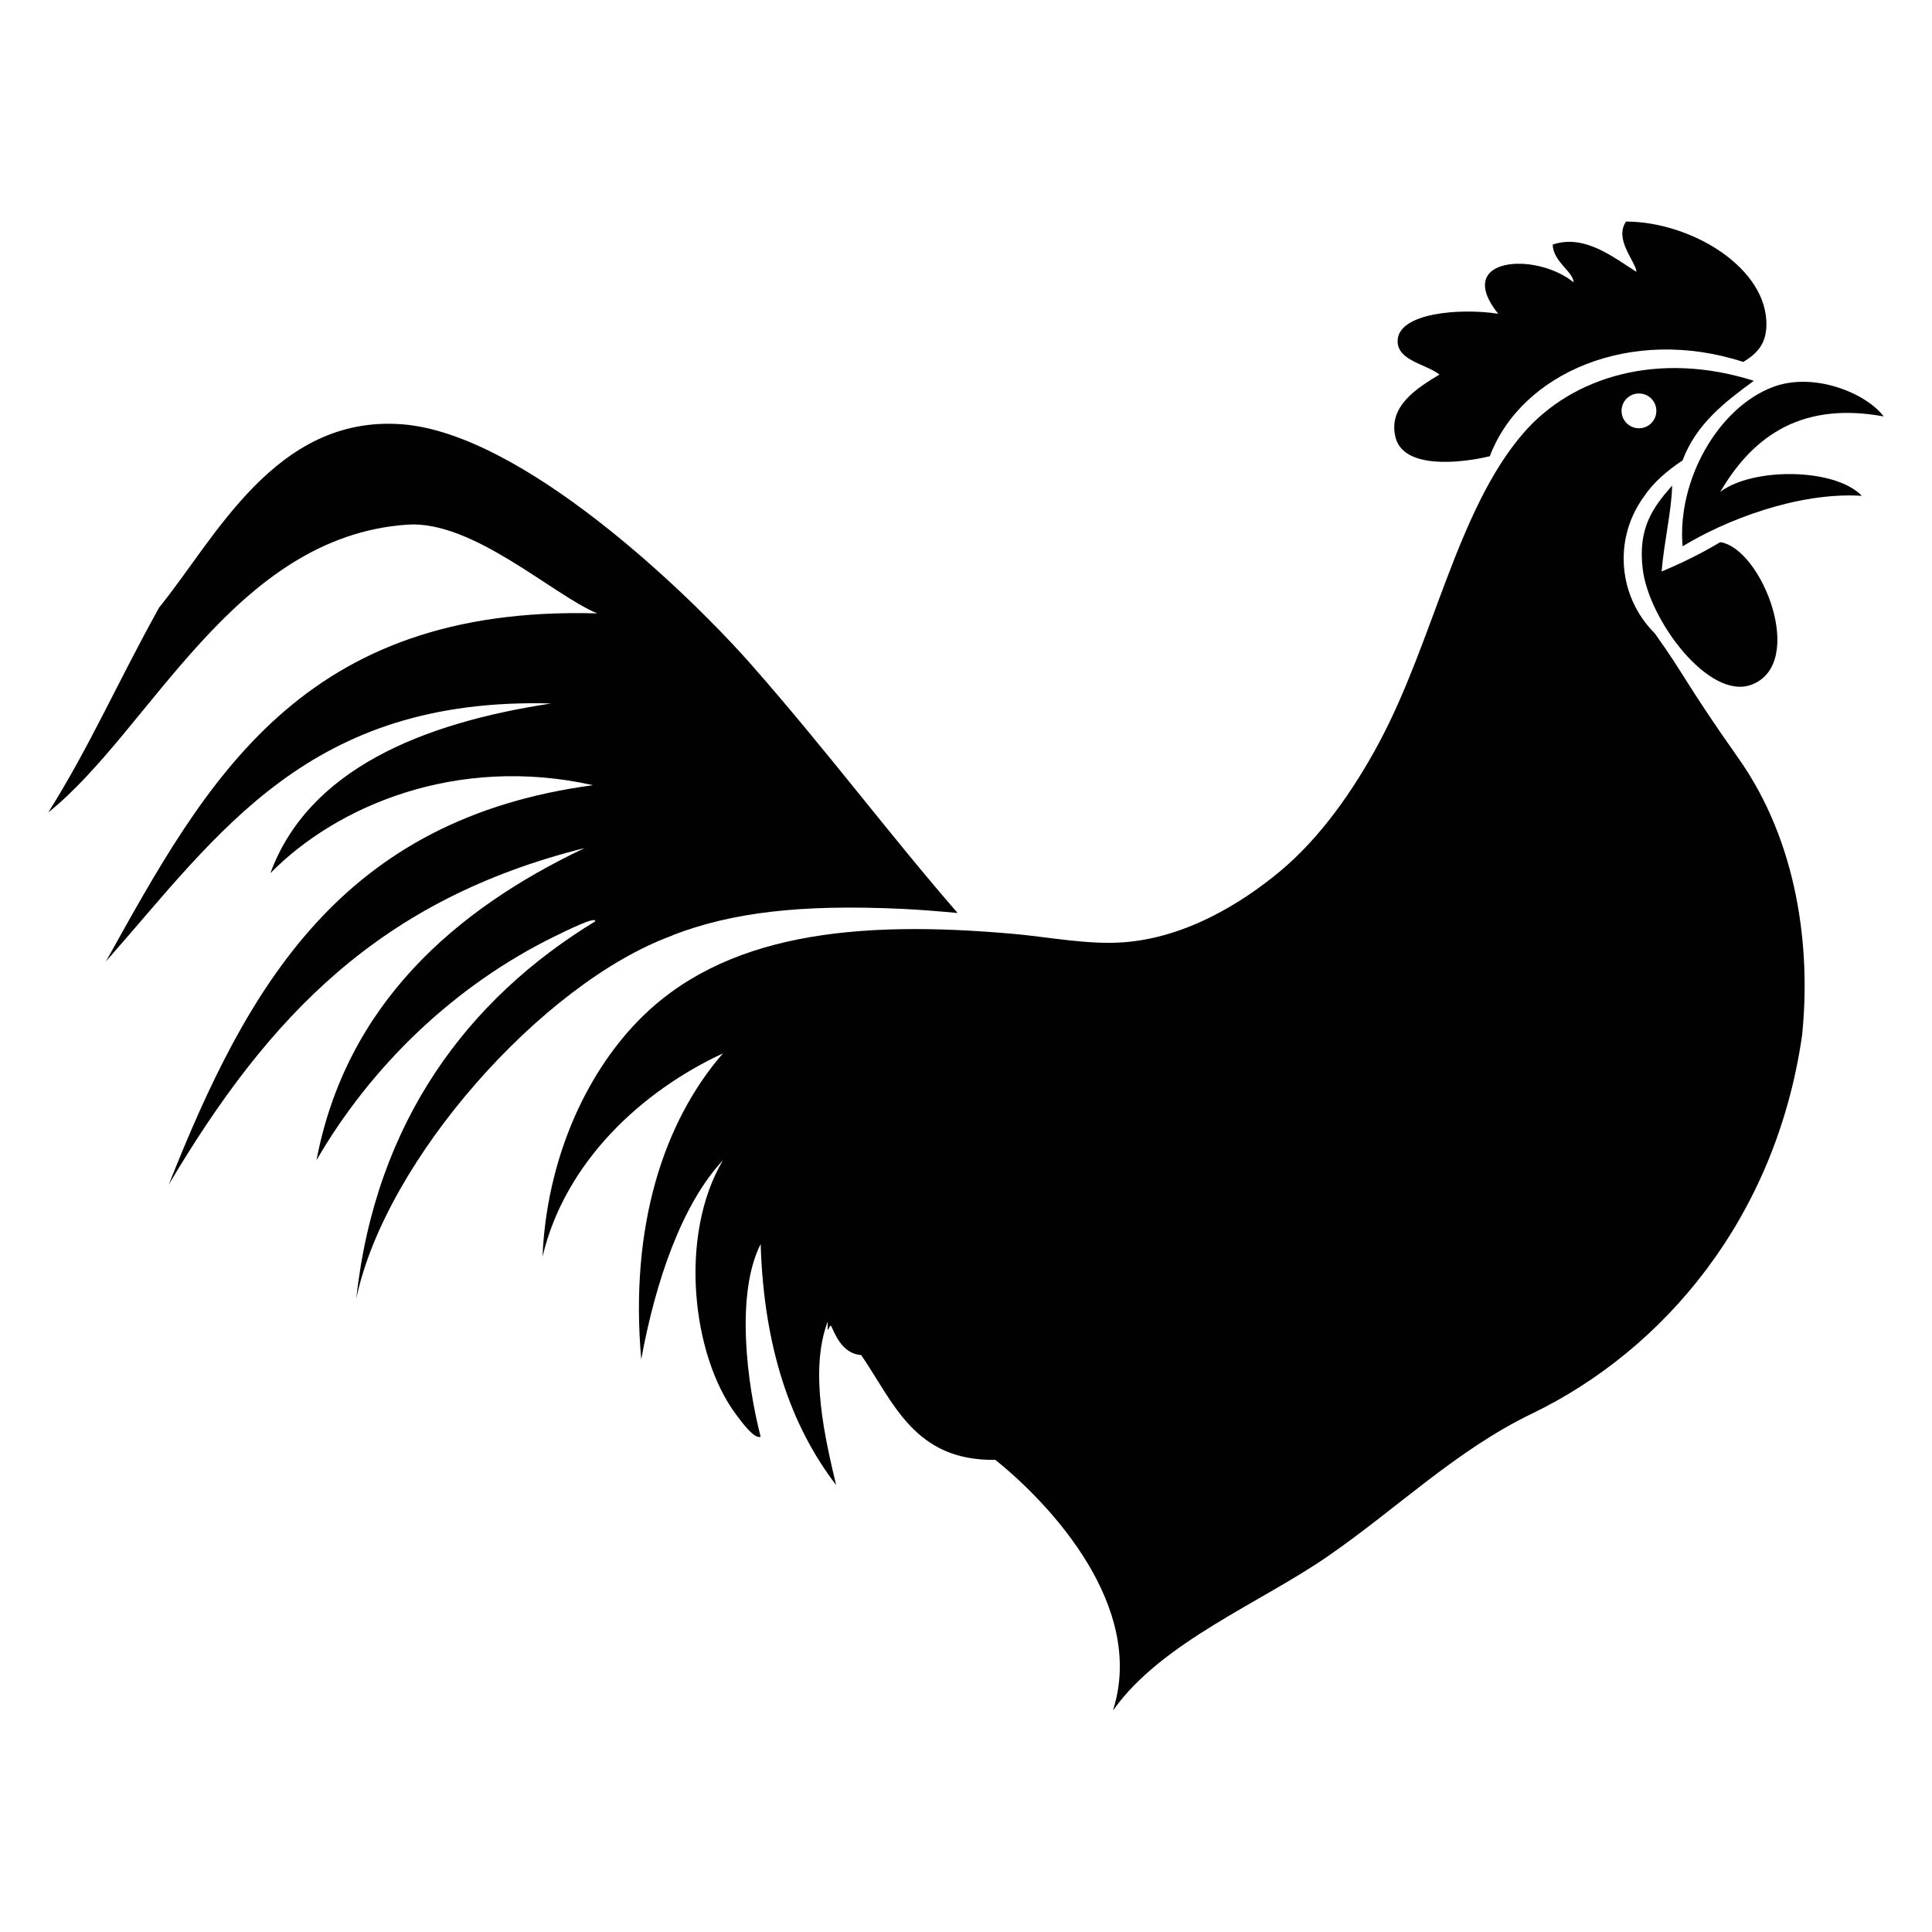
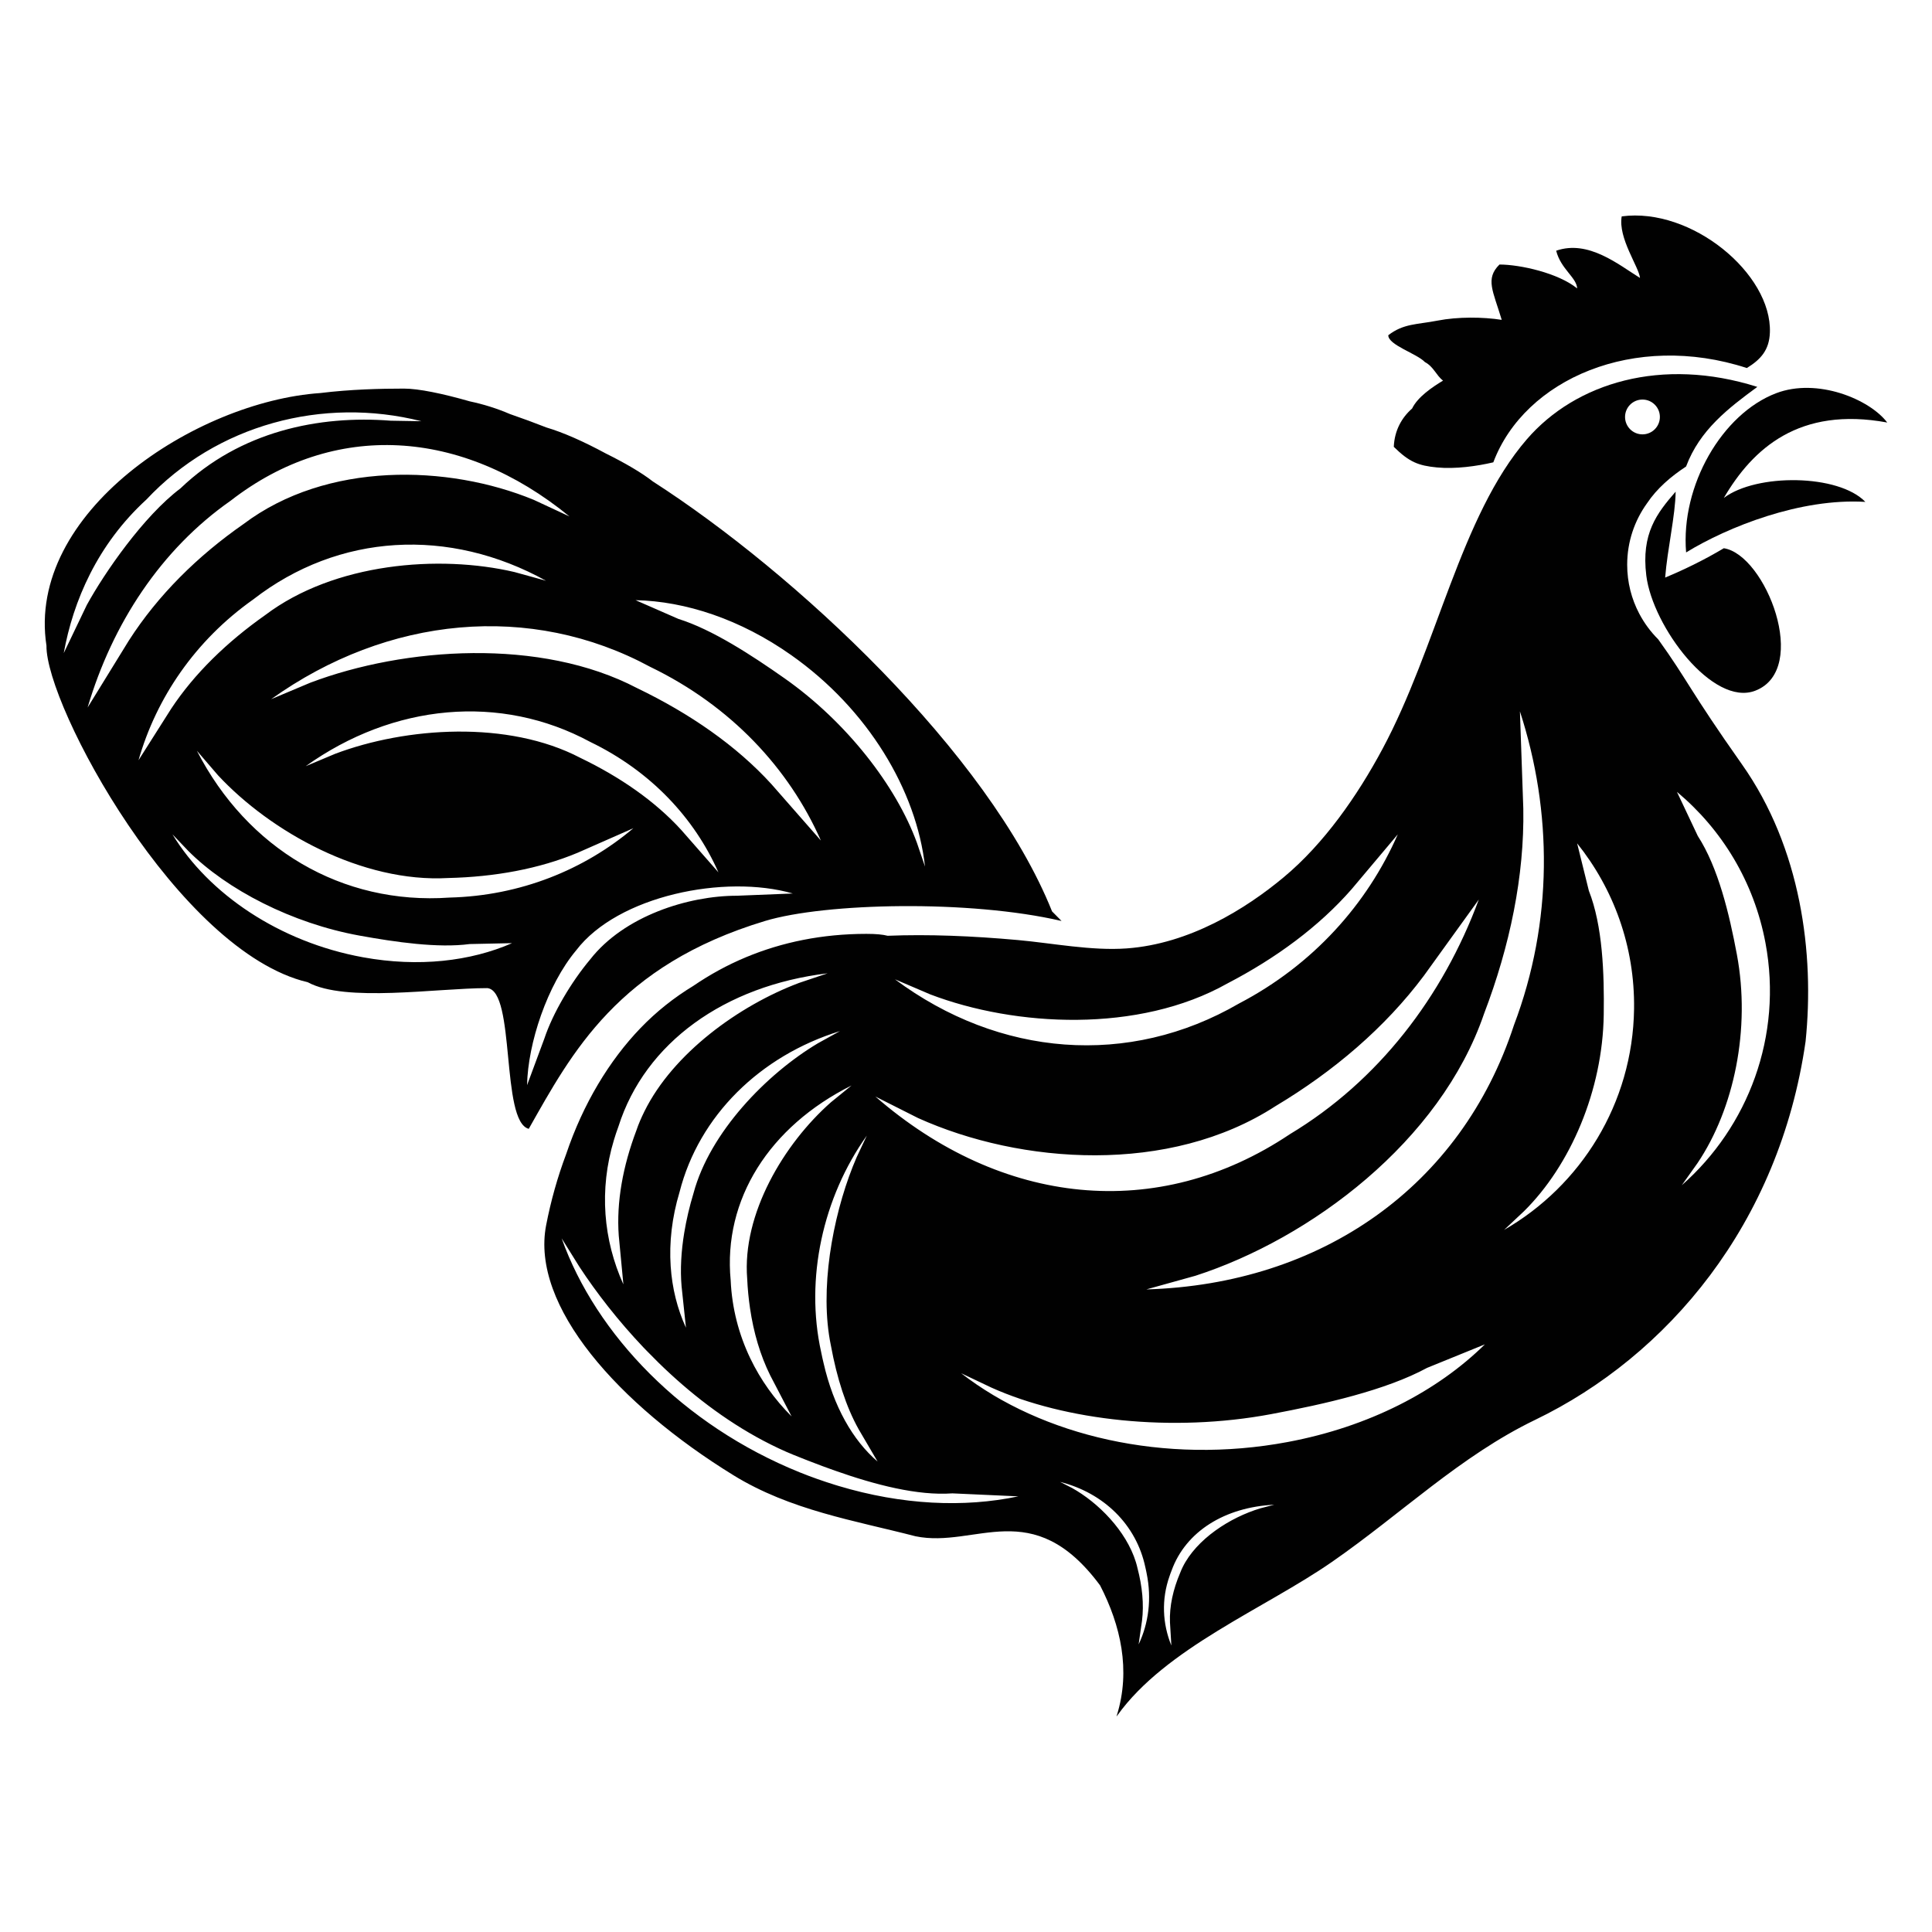
<svg xmlns="http://www.w3.org/2000/svg" version="1.1" id="Layer_2" x="0px" y="0px" width="283.46px" height="283.46px" viewBox="0 0 283.46 283.46" enable-background="new 0 0 283.46 283.46" xml:space="preserve">
  <g>
-     <path fill="#010101" d="M252.398,72.165c4.26-7.267,11.072-13.449,23.977-11.066c-2.594-3.428-10.264-6.595-16.291-4.304   c-7.936,3.016-14.035,13.554-13.219,23.363c6.145-3.76,16.811-7.998,26.297-7.414C269.234,68.646,257.178,68.543,252.398,72.165z" />
-     <path fill="#010101" d="M204.75,64.173c1.143,4.559,9.043,3.895,13.832,2.767c4.604-12.217,20.701-19.201,37.197-13.834   c2.008-1.241,3.293-2.612,3.381-5.226c0.301-8.602-11.119-15.374-20.596-15.371c-1.777,2.645,1.4,5.792,1.537,7.378   c-3.143-1.948-7.58-5.641-12.297-3.996c0.107,2.561,3.016,3.95,3.074,5.533c-5.539-4.524-17.73-3.707-11.066,4.611   c-5.494-0.863-14.725-0.166-14.756,3.996c-0.018,2.887,4.107,3.354,6.148,4.919C207.998,56.884,203.596,59.564,204.75,64.173z" />
-     <path fill="#010101" d="M241.023,83.539c0.928,7.501,9.773,19.296,15.986,16.908c8.105-3.114,1.508-19.97-4.611-20.904   c-2.697,1.607-5.568,3.04-8.607,4.304c0.328-4.181,1.506-9.151,1.537-12.604C242.576,74.409,240.264,77.392,241.023,83.539z" />
-     <path fill="#010101" d="M98.824,137.154c8.593-3.261,18.442-4.492,33.377-3.814c2.333,0.107,5.508,0.348,8.3,0.614   c-9.948-11.441-19.048-23.661-30.126-36.273c-9.155-10.428-33.697-34.163-51.494-35.439C40.396,60.916,31.598,78.986,23.34,89.146   c-6.308,11.387-10.073,20.188-16.255,30.053c15.032-12.051,27.173-40.513,52.719-42.225c9.595-0.643,21.336,10.343,27.823,13.021   c-43.456-1.236-57.357,24.609-72.089,51.071c16.656-18.9,29.822-38.824,65.325-37.853c-18.952,2.871-35.599,9.692-41.193,24.9   c9.684-9.865,27.313-17.382,47.342-12.912c-36.964,4.949-50.724,29.553-62.251,58.602c14.755-24.898,31.106-41.894,61.021-49.379   c-19.107,9.068-34.998,22.998-39.349,45.805c8.026-13.867,20.317-25.705,35.046-32.894c1.576-0.769,6.083-3.004,5.84-2.151   c-18.595,11.324-32.213,29.27-35.045,55.334c4.295-20.402,27.322-46.25,46.213-53.201L98.824,137.154z" />
-     <path fill="#010101" d="M242.775,92.911c-1.107-1.101-2.047-2.37-2.781-3.765c-0.004-0.003-0.006-0.007-0.008-0.01l0.002,0.001   c-1.127-2.143-1.766-4.581-1.766-7.171c0-3.369,1.082-6.483,2.912-9.021c1.465-2.191,3.486-3.916,5.73-5.393   c2.006-5.37,6.203-8.552,10.451-11.682c-14-4.436-26.627-0.627-33.814,7.686c-9.758,11.294-13.162,30.522-21.213,45.497   c-3.65,6.8-8.529,13.824-14.447,18.752c-5.613,4.679-13.855,9.791-23.057,10.452c-5.17,0.371-10.842-0.766-15.984-1.23   c-23.111-2.078-42.734-0.163-55.334,12.912c-7.568,7.854-13.262,20.193-13.871,34.445c3.32-14,14.648-24.344,26.475-29.834   c-8.718,10.031-13.717,25.426-11.988,44.881c2.094-11.436,5.955-22.734,11.988-29.203c-6.541,11.066-4.533,28.568,1.846,37.197   c1.054,1.422,2.734,3.713,3.688,3.381c-2.017-7.809-3.724-20.971,0-28.281c0.452,15.023,4.35,26.6,11.066,35.352   c-1.577-6.717-3.981-16.705-1.229-23.979c-0.012,0.422-0.016,0.838-0.014,1.246c0.299-0.307,0.354-0.938,0.592-0.461   c0.893,2.082,2.031,3.947,4.336,4.133c0.003,0.094,0.008,0.189,0.004,0.002c4.747,6.938,7.809,15.557,19.674,15.369   c8.337,6.703,21.987,21.554,17.317,36.576c-0.02,0.062-0.032,0.124-0.053,0.187c0.041-0.059,0.09-0.112,0.131-0.17   c7.104-9.899,21.588-15.646,31.483-22.511c10.148-7.033,18.83-15.545,29.818-20.844c19.383-9.35,35.818-28.707,39.67-55.52   c1.328-12.896-0.67-28.374-9.332-40.647C247.35,100.325,247.156,99.011,242.775,92.911z M240.463,57.729   c1.412,0,2.555,1.143,2.555,2.553c0,1.411-1.143,2.554-2.555,2.554c-1.41,0-2.553-1.143-2.553-2.554   C237.91,58.871,239.053,57.729,240.463,57.729z" />
+     <circle fill="none" cx="240.979" cy="61.175" r="2.553" />
+     <path fill="none" d="M175.402,187.176l-7.211,2.006c25.691-0.76,46.208-15.117,53.934-38.773   c5.754-15.171,5.653-31.377,0.877-46.031l0.496,14.265c0.17,9.864-1.963,20.15-5.758,30.088   C211.326,167.499,192.261,181.728,175.402,187.176z" />
+     <path fill="none" d="M52.719,137.265c-9.848-1.79-19.404-6.71-25.107-12.432l-2.306-2.417c5.293,8.716,15.667,15.8,27.971,18.037   c8.134,1.478,15.755,0.591,21.85-2.075l-6.221,0.132C64.271,139.127,58.058,138.234,52.719,137.265z" />
+     <path fill="none" d="M116.316,131.093c-9.957-2.865-25.676,0.317-31.788,8.349c-4.227,5.051-7.081,13.625-7.198,19.776l2.528-6.814   c1.248-3.766,3.97-8.35,6.748-11.657c4.959-6.337,14.337-9.327,21.531-9.325L116.316,131.093z" />
+     <path fill="none" d="M181.8,147.223c10.846-5.665,18.804-14.588,23.279-24.809l-6.77,8.042   c-4.782,5.48-11.105,10.133-18.227,13.833c-13.009,7.334-31.115,6.367-43.601,1.604l-5.179-2.214   C146.598,155.067,165.613,156.631,181.8,147.223z" />
+     <path fill="none" d="M189.238,166.413c12.987-7.8,22.46-20.187,27.729-34.429l-8.053,11.168   c-5.69,7.609-13.248,14.044-21.775,19.14c-15.568,10.104-37.367,8.547-52.446,1.744l-6.258-3.154   C146.966,176.98,169.866,179.385,189.238,166.413z" />
+     <path fill="none" d="M120.481,198.389c0.101,0.547,0.23,1.064,0.351,1.592c1.458,6.385,4.293,11.342,7.928,14.46l-2.763-4.71   c-1.865-3.318-3.218-7.57-4.08-12.271c-0.114-0.54-0.211-1.091-0.294-1.65c-1.237-8.388,0.951-18.861,4.069-26.034l1.483-3.157   C120.715,175.691,118.096,187.642,120.481,198.389z" />
+     <path fill="none" d="M115.165,99.563c9.027,6.36,16.309,15.716,19.364,24.089l1.188,3.489   c-1.255-11.179-8.353-23.082-19.633-31.027c-7.455-5.253-15.494-7.9-22.833-8.058l6.289,2.753   C104.465,92.34,110.271,96.116,115.165,99.563z" />
+     <path fill="none" d="M39.784,102.582l5.751-2.42c13.851-5.232,33.796-6.609,47.93,0.793c7.746,3.725,14.592,8.462,19.72,14.096   l7.253,8.271c-4.677-10.596-13.217-19.764-25.013-25.468C77.841,88.346,56.884,90.367,39.784,102.582z" />
+     <path fill="none" d="M44.853,112.416l4.318-1.816c10.399-3.928,25.373-4.962,35.984,0.596c5.815,2.797,10.955,6.353,14.805,10.582   l5.445,6.21c-3.511-7.955-9.923-14.839-18.779-19.121C73.424,101.728,57.69,103.245,44.853,112.416z" />
+     <path fill="none" d="M38.908,90.246c10.134-7.663,25.513-8.91,36.582-6.315l4.62,1.277c-14.191-7.861-30.403-7.015-42.983,2.761   c-8.5,6.012-14.195,14.443-16.804,23.57l4.791-7.553C28.521,98.82,33.325,94.178,38.908,90.246z" />
+     <path fill="none" d="M35.733,76.88c12.203-9.198,30.004-8.733,42.576-3.546l5.234,2.434C67.737,62.821,49.004,61.68,33.839,73.462   c-10.208,7.137-17.35,18.033-20.986,30.34l6.041-9.806C23.176,87.309,29.03,81.543,35.733,76.88z" />
+     <path fill="none" d="M84.777,125.104c-5.681,2.382-12.227,3.56-19.024,3.717c-12.628,0.72-26.037-6.773-33.753-15.055l-3.113-3.617   c7.38,14.367,21.255,22.654,37.077,21.542c10.362-0.26,19.745-4.075,26.962-10.176L84.777,125.104z" />
+     <path fill="none" d="M171.902,230.407c-0.121,0.28-0.21,0.563-0.31,0.846c-1.208,3.414-1.04,6.966,0.268,10.176l-0.204-3.41   c-0.092-2.359,0.464-4.835,1.49-7.238c0.108-0.284,0.23-0.564,0.365-0.839c2.025-4.13,6.976-7.316,11.417-8.644l2.026-0.526   C179.706,221.124,173.977,224.695,171.902,230.407z" />
+     <path fill="none" d="M186.486,207.481c-14.473,2.712-30.188,0.971-41.029-3.895l-4.439-2.109   c11.85,9.197,29.828,13.482,47.91,10.093c11.953-2.239,21.959-7.462,28.934-14.329l-8.479,3.449   C203.337,203.973,194.332,206.01,186.486,207.481z" />
+     <path fill="none" d="M246.039,116.183l3.059,6.471c3.004,4.642,4.625,11.458,5.734,17.386c2.047,10.934-0.414,22.648-5.771,30.604   l-2.311,3.252c9.729-8.563,14.836-21.881,12.278-35.545C257.337,129.319,252.58,121.643,246.039,116.183z" />
+     <path fill="none" d="M233.114,130.682c2.028,5.143,2.271,12.145,2.185,18.175c-0.153,11.122-4.881,22.12-11.707,28.858l-2.907,2.73   c11.231-6.471,18.868-18.517,19.063-32.414c0.127-9.186-3.019-17.652-8.352-24.298L233.114,130.682z" />
+     <path fill="none" d="M107.206,187.854c0.184,4.088,1.199,7.938,2.873,11.434c1.516,3.165,3.572,6.04,6.065,8.527l-3.134-6.016   c-1.482-2.985-2.447-6.323-2.964-9.837c-0.21-1.428-0.354-2.882-0.417-4.358c-0.768-9.48,5.392-19.813,12.292-25.885l3.016-2.458   C112.892,165.277,106.066,175.985,107.206,187.854z" />
+     <path fill="none" d="M90.784,181.305c-0.364-4.944,0.613-10.227,2.578-15.43c0.319-0.956,0.731-1.892,1.187-2.815   c4.209-8.521,13.873-15.532,22.691-18.849l4.188-1.409c-15.096,1.815-26.783,10.166-30.692,22.478   c-0.248,0.66-0.462,1.321-0.662,1.982c-2.205,7.3-1.552,14.677,1.387,21.179L90.784,181.305z" />
+     <path fill="none" d="M99.705,174.888c-1.132,3.756-1.535,7.427-1.305,10.886c0.215,3.231,0.982,6.277,2.243,9.026L100,188.728   c-0.214-2.485-0.06-5.137,0.391-7.868c0.315-1.908,0.771-3.854,1.366-5.814c2.386-8.897,10.687-17.465,18.237-21.973l3.238-1.789   C111.51,154.909,102.548,163.72,99.705,174.888z" />
+     <path fill="none" d="M122.492,215.766c-0.62-0.219-1.235-0.441-1.845-0.668c-1.425-0.529-2.821-1.076-4.164-1.619   c-1.51-0.61-2.985-1.313-4.435-2.074c-0.72-0.378-1.43-0.775-2.134-1.186c-5.56-3.244-10.6-7.454-14.924-11.925   c-0.189-0.195-0.384-0.39-0.57-0.586c-3.746-3.947-6.933-8.063-9.416-11.855l-2.6-4.169c5.023,14.133,17.853,27.436,34.91,34.328   c1.738,0.703,3.475,1.311,5.205,1.846c0.163,0.051,0.326,0.102,0.489,0.15c9.325,2.804,18.438,3.218,26.4,1.535l-9.675-0.439   C134.641,219.474,128.396,217.849,122.492,215.766z" />
+     <path fill="none" d="M168.039,229.931c-1.32-6.227-6.089-10.889-12.506-12.51l1.755,0.894c3.829,2.134,7.94,6.266,9.361,10.858   c0.095,0.305,0.178,0.614,0.247,0.925c0.692,2.646,0.959,5.284,0.659,7.691l-0.496,3.467c1.46-3.069,1.937-6.688,1.176-10.403   C168.172,230.546,168.119,230.241,168.039,229.931z" />
+     <path fill="#010101" d="M252.916,73.058c4.26-7.267,11.071-13.449,23.977-11.066c-2.594-3.428-10.264-6.595-16.291-4.304   c-7.936,3.016-14.035,13.554-13.219,23.363c6.145-3.76,16.811-7.998,26.297-7.414C269.751,69.539,257.695,69.436,252.916,73.058z" />
+     <path fill="#010101" d="M241.541,84.432c0.928,7.501,9.772,19.296,15.985,16.908c8.104-3.114,1.508-19.97-4.61-20.904   c-2.697,1.607-5.568,3.04-8.607,4.304c0.328-4.181,1.506-9.151,1.537-12.604C243.091,75.302,240.781,78.285,241.541,84.432z" />
+     <path fill="#010101" d="M243.292,93.804c-1.107-1.101-2.047-2.37-2.781-3.765c-0.004-0.003-0.006-0.007-0.008-0.01l0.002,0.001   c-1.127-2.143-1.767-4.581-1.767-7.171c0-3.369,1.082-6.483,2.912-9.021c1.465-2.191,3.485-3.916,5.729-5.393   c2.008-5.37,6.203-8.552,10.451-11.682c-14-4.436-26.627-0.627-33.813,7.686c-9.759,11.294-13.162,30.522-21.214,45.497   c-3.649,6.8-8.528,13.824-14.446,18.752c-5.612,4.679-13.854,9.791-23.058,10.452c-5.172,0.371-10.844-0.766-15.983-1.23   c-6.683-0.601-13.071-0.865-19.085-0.625c-0.691-0.18-1.685-0.28-3.103-0.28c-6.49,0-12.392,1.223-17.664,3.42   c-2.756,1.148-5.335,2.568-7.742,4.212c-2.808,1.706-5.396,3.751-7.74,6.184c-4.561,4.733-8.431,11.104-10.928,18.533   c-1.254,3.342-2.235,6.827-2.926,10.399c-1.148,5.937,1.517,12.515,6.568,18.903c5.05,6.388,12.486,12.584,20.879,17.758   c8.393,5.177,17.866,6.672,26.742,8.973c8.833,1.833,17.167-6.167,27.085,7.209c3.025,5.864,4.519,12.439,2.464,19.049   c-0.021,0.063-0.031,0.124-0.054,0.188c0.041-0.06,0.091-0.113,0.132-0.171c7.104-9.899,21.588-15.646,31.482-22.512   c10.146-7.033,18.83-15.545,29.816-20.844c19.383-9.35,35.816-28.707,39.67-55.521c1.328-12.895-0.67-28.373-9.332-40.646   C247.867,101.218,247.671,99.903,243.292,93.804z M240.979,58.622c1.412,0,2.556,1.143,2.556,2.553   c0,1.411-1.144,2.554-2.556,2.554c-1.409,0-2.554-1.143-2.554-2.554C238.425,59.764,239.57,58.622,240.979,58.622z    M223.001,104.377c4.776,14.654,4.877,30.86-0.877,46.031c-7.726,23.656-28.242,38.014-53.934,38.773l7.211-2.006   c16.859-5.448,35.924-19.678,42.338-38.445c3.795-9.938,5.928-20.225,5.758-30.088L223.001,104.377z M136.482,145.894   c12.486,4.763,30.592,5.729,43.601-1.604c7.121-3.7,13.444-8.353,18.227-13.833l6.77-8.042   c-4.476,10.22-12.434,19.144-23.279,24.809c-16.188,9.408-35.202,7.844-50.497-3.543L136.482,145.894z M134.692,164.036   c15.079,6.803,36.877,8.36,52.446-1.744c8.527-5.096,16.085-11.53,21.775-19.14l8.053-11.168   c-5.269,14.243-14.741,26.629-27.729,34.429c-19.372,12.973-42.271,10.567-60.803-5.531L134.692,164.036z M127.175,166.618   l-1.483,3.157c-3.118,7.173-5.306,17.646-4.069,26.034c0.083,0.56,0.18,1.11,0.294,1.65c0.862,4.701,2.215,8.953,4.08,12.271   l2.763,4.71c-3.635-3.118-6.47-8.075-7.928-14.46c-0.12-0.527-0.25-1.045-0.351-1.592   C118.096,187.642,120.715,175.691,127.175,166.618z M121.919,161.719c-6.9,6.072-13.06,16.404-12.292,25.885   c0.063,1.477,0.208,2.931,0.417,4.358c0.518,3.514,1.482,6.852,2.964,9.837l3.134,6.016c-2.493-2.487-4.549-5.362-6.065-8.527   c-1.674-3.496-2.689-7.346-2.873-11.434c-1.139-11.869,5.686-22.577,17.73-28.593L121.919,161.719z M119.994,153.073   c-7.55,4.508-15.851,13.075-18.237,21.973c-0.595,1.96-1.05,3.906-1.366,5.814c-0.451,2.731-0.605,5.383-0.391,7.868l0.643,6.072   c-1.261-2.749-2.028-5.795-2.243-9.026c-0.23-3.459,0.173-7.13,1.305-10.886c2.844-11.168,11.806-19.979,23.527-23.604   L119.994,153.073z M90.074,167.262c0.2-0.661,0.415-1.322,0.662-1.982c3.909-12.312,15.596-20.662,30.692-22.478l-4.188,1.409   c-8.818,3.316-18.481,10.327-22.691,18.849c-0.456,0.924-0.868,1.859-1.187,2.815c-1.965,5.203-2.942,10.485-2.578,15.43   l0.677,7.136C88.522,181.939,87.869,174.562,90.074,167.262z M123.008,218.008c-0.163-0.049-0.326-0.1-0.489-0.15   c-1.73-0.535-3.467-1.143-5.205-1.846c-17.057-6.893-29.887-20.195-34.91-34.328l2.6,4.169c2.483,3.793,5.67,7.908,9.416,11.855   c0.187,0.196,0.381,0.391,0.57,0.586c4.324,4.471,9.364,8.681,14.924,11.925c0.704,0.41,1.414,0.808,2.134,1.186   c1.449,0.761,2.925,1.464,4.435,2.074c1.343,0.543,2.739,1.09,4.164,1.619c0.61,0.227,1.225,0.449,1.845,0.668   c5.903,2.083,12.148,3.708,17.241,3.338l9.675,0.439C141.446,221.226,132.333,220.812,123.008,218.008z M167.059,241.256   l0.496-3.467c0.3-2.407,0.033-5.045-0.659-7.691c-0.069-0.311-0.152-0.62-0.247-0.925c-1.421-4.593-5.532-8.725-9.361-10.858   l-1.755-0.894c6.417,1.621,11.186,6.283,12.506,12.51c0.08,0.31,0.134,0.615,0.196,0.922   C168.996,234.569,168.519,238.187,167.059,241.256z M184.928,221.297c-4.441,1.327-9.392,4.514-11.417,8.644   c-0.135,0.274-0.257,0.555-0.365,0.839c-1.026,2.403-1.582,4.879-1.49,7.238l0.204,3.41c-1.308-3.21-1.476-6.762-0.268-10.176   c0.1-0.282,0.188-0.565,0.31-0.846c2.075-5.712,7.804-9.283,15.053-9.636L184.928,221.297z M188.927,211.57   c-18.082,3.39-36.06-0.896-47.91-10.093l4.439,2.109c10.842,4.865,26.557,6.606,41.029,3.895   c7.846-1.471,16.852-3.508,22.896-6.791l8.479-3.449C210.886,204.108,200.88,209.331,188.927,211.57z M220.684,180.446l2.907-2.73   c6.826-6.738,11.554-17.736,11.707-28.858c0.086-6.03-0.156-13.032-2.185-18.175l-1.718-6.948   c5.333,6.646,8.479,15.112,8.352,24.298C239.552,161.929,231.916,173.975,220.684,180.446z M246.75,173.895l2.311-3.252   c5.357-7.955,7.818-19.67,5.771-30.604c-1.109-5.928-2.73-12.744-5.734-17.386l-3.059-6.471   c6.541,5.46,11.299,13.137,12.989,22.167C261.585,152.014,256.479,165.333,246.75,173.895z" />
+     <path fill="#010101" d="M112.247,135.123c8.833-2.667,30.001-3.138,43.501,0l-1.392-1.406   c-9.329-23.293-37.853-49.763-58.563-63.073c-1.658-1.295-4.064-2.698-6.888-4.099c-3.318-1.794-6.272-3.094-8.73-3.825   c-1.774-0.695-3.572-1.357-5.344-1.967c-1.961-0.845-3.933-1.448-5.903-1.867c-4.033-1.153-7.521-1.871-9.647-1.871   c-3.422,0-7.861,0.105-12.288,0.652C28.708,58.917,3.816,75.229,6.816,94.729c-0.104,8.833,19.341,44.895,38.346,49.388   c5.5,3,18.889,0.858,26.333,0.858c4.175,0.373,1.94,19.576,6.083,20.646C83.891,154.473,90.649,141.643,112.247,135.123z    M116.083,96.113c11.28,7.945,18.378,19.848,19.633,31.027l-1.188-3.489c-3.055-8.373-10.337-17.729-19.364-24.089   c-4.893-3.447-10.699-7.222-15.625-8.754l-6.289-2.753C100.589,88.213,108.628,90.86,116.083,96.113z M95.425,97.854   c11.796,5.704,20.336,14.872,25.013,25.468l-7.253-8.271c-5.128-5.634-11.974-10.371-19.72-14.096   c-14.134-7.402-34.079-6.025-47.93-0.793l-5.751,2.42C56.884,90.367,77.841,88.346,95.425,97.854z M105.404,127.987l-5.445-6.21   c-3.85-4.229-8.99-7.785-14.805-10.582c-10.611-5.558-25.585-4.524-35.984-0.596l-4.318,1.816   c12.838-9.171,28.572-10.688,41.773-3.549C95.481,113.148,101.894,120.033,105.404,127.987z M9.352,95.824   c1.384-7.644,4.928-15.936,12.128-22.531C31.772,62.311,47.362,58.14,61.831,61.802l-4.504-0.078   c-10.457-0.818-22.073,1.514-30.854,9.935c-5.406,4.065-11.149,12.377-13.74,17.111L9.352,95.824z M12.854,103.803   c3.636-12.307,10.778-23.203,20.986-30.34c15.165-11.783,33.898-10.641,49.704,2.306l-5.234-2.434   c-12.572-5.187-30.373-5.652-42.576,3.546c-6.703,4.663-12.557,10.428-16.839,17.116L12.854,103.803z M20.323,111.539   c2.609-9.127,8.304-17.558,16.804-23.57c12.58-9.776,28.792-10.622,42.983-2.761l-4.62-1.277   c-11.069-2.595-26.448-1.348-36.582,6.315c-5.583,3.932-10.387,8.575-13.794,13.74L20.323,111.539z M53.277,140.453   c-12.304-2.237-22.678-9.321-27.971-18.037l2.306,2.417c5.703,5.722,15.259,10.642,25.107,12.432   c5.338,0.97,11.552,1.863,16.187,1.245l6.221-0.132C69.032,141.043,61.412,141.931,53.277,140.453z M65.964,131.69   c-15.822,1.112-29.697-7.175-37.077-21.542L32,113.766c7.716,8.282,21.125,15.775,33.753,15.055   c6.797-0.157,13.343-1.335,19.024-3.717l8.149-3.589C85.709,127.616,76.326,131.431,65.964,131.69z M86.606,140.746   c-2.778,3.308-5.5,7.892-6.748,11.657l-2.528,6.814c0.117-6.15,2.971-14.725,7.198-19.776c6.112-8.032,21.831-11.214,31.788-8.349   l-8.179,0.328C100.943,131.418,91.565,134.409,86.606,140.746z" />
+     <path fill="#010101" d="M209.059,53.123c1.282,0.673,1.642,1.938,2.661,2.72c-1.604,0.967-3.725,2.405-4.536,4.092   c-1.5,1.313-2.586,3.188-2.688,5.625c2.268,2.233,3.604,2.759,6.318,3.021c2.717,0.263,5.889-0.185,8.283-0.749   c2.303-6.108,7.478-10.909,14.14-13.511c6.661-2.603,14.81-3.007,23.058-0.323c1.004-0.621,1.828-1.273,2.41-2.098   c0.584-0.825,0.928-1.821,0.971-3.128c0.15-4.301-2.723-8.901-6.914-12.254s-9.702-5.458-14.827-4.771   c-0.281,1.594,0.354,3.455,1.079,5.117c0.725,1.661,1.535,3.123,1.604,3.916c-1.571-0.974-3.467-2.384-5.559-3.346   c-2.093-0.961-4.38-1.473-6.738-0.65c0.33,1.336,1.084,2.323,1.763,3.175c0.68,0.851,1.282,1.566,1.313,2.358   c-2.77-2.262-8.38-3.506-11.398-3.506c-2.121,2.102-0.938,3.875,0.332,8.118c-2.746-0.432-6.428-0.473-9.427,0.113   c-2.998,0.587-4.981,0.406-7.218,2.144C203.675,50.627,207.88,51.872,209.059,53.123z" />
  </g>
</svg>
